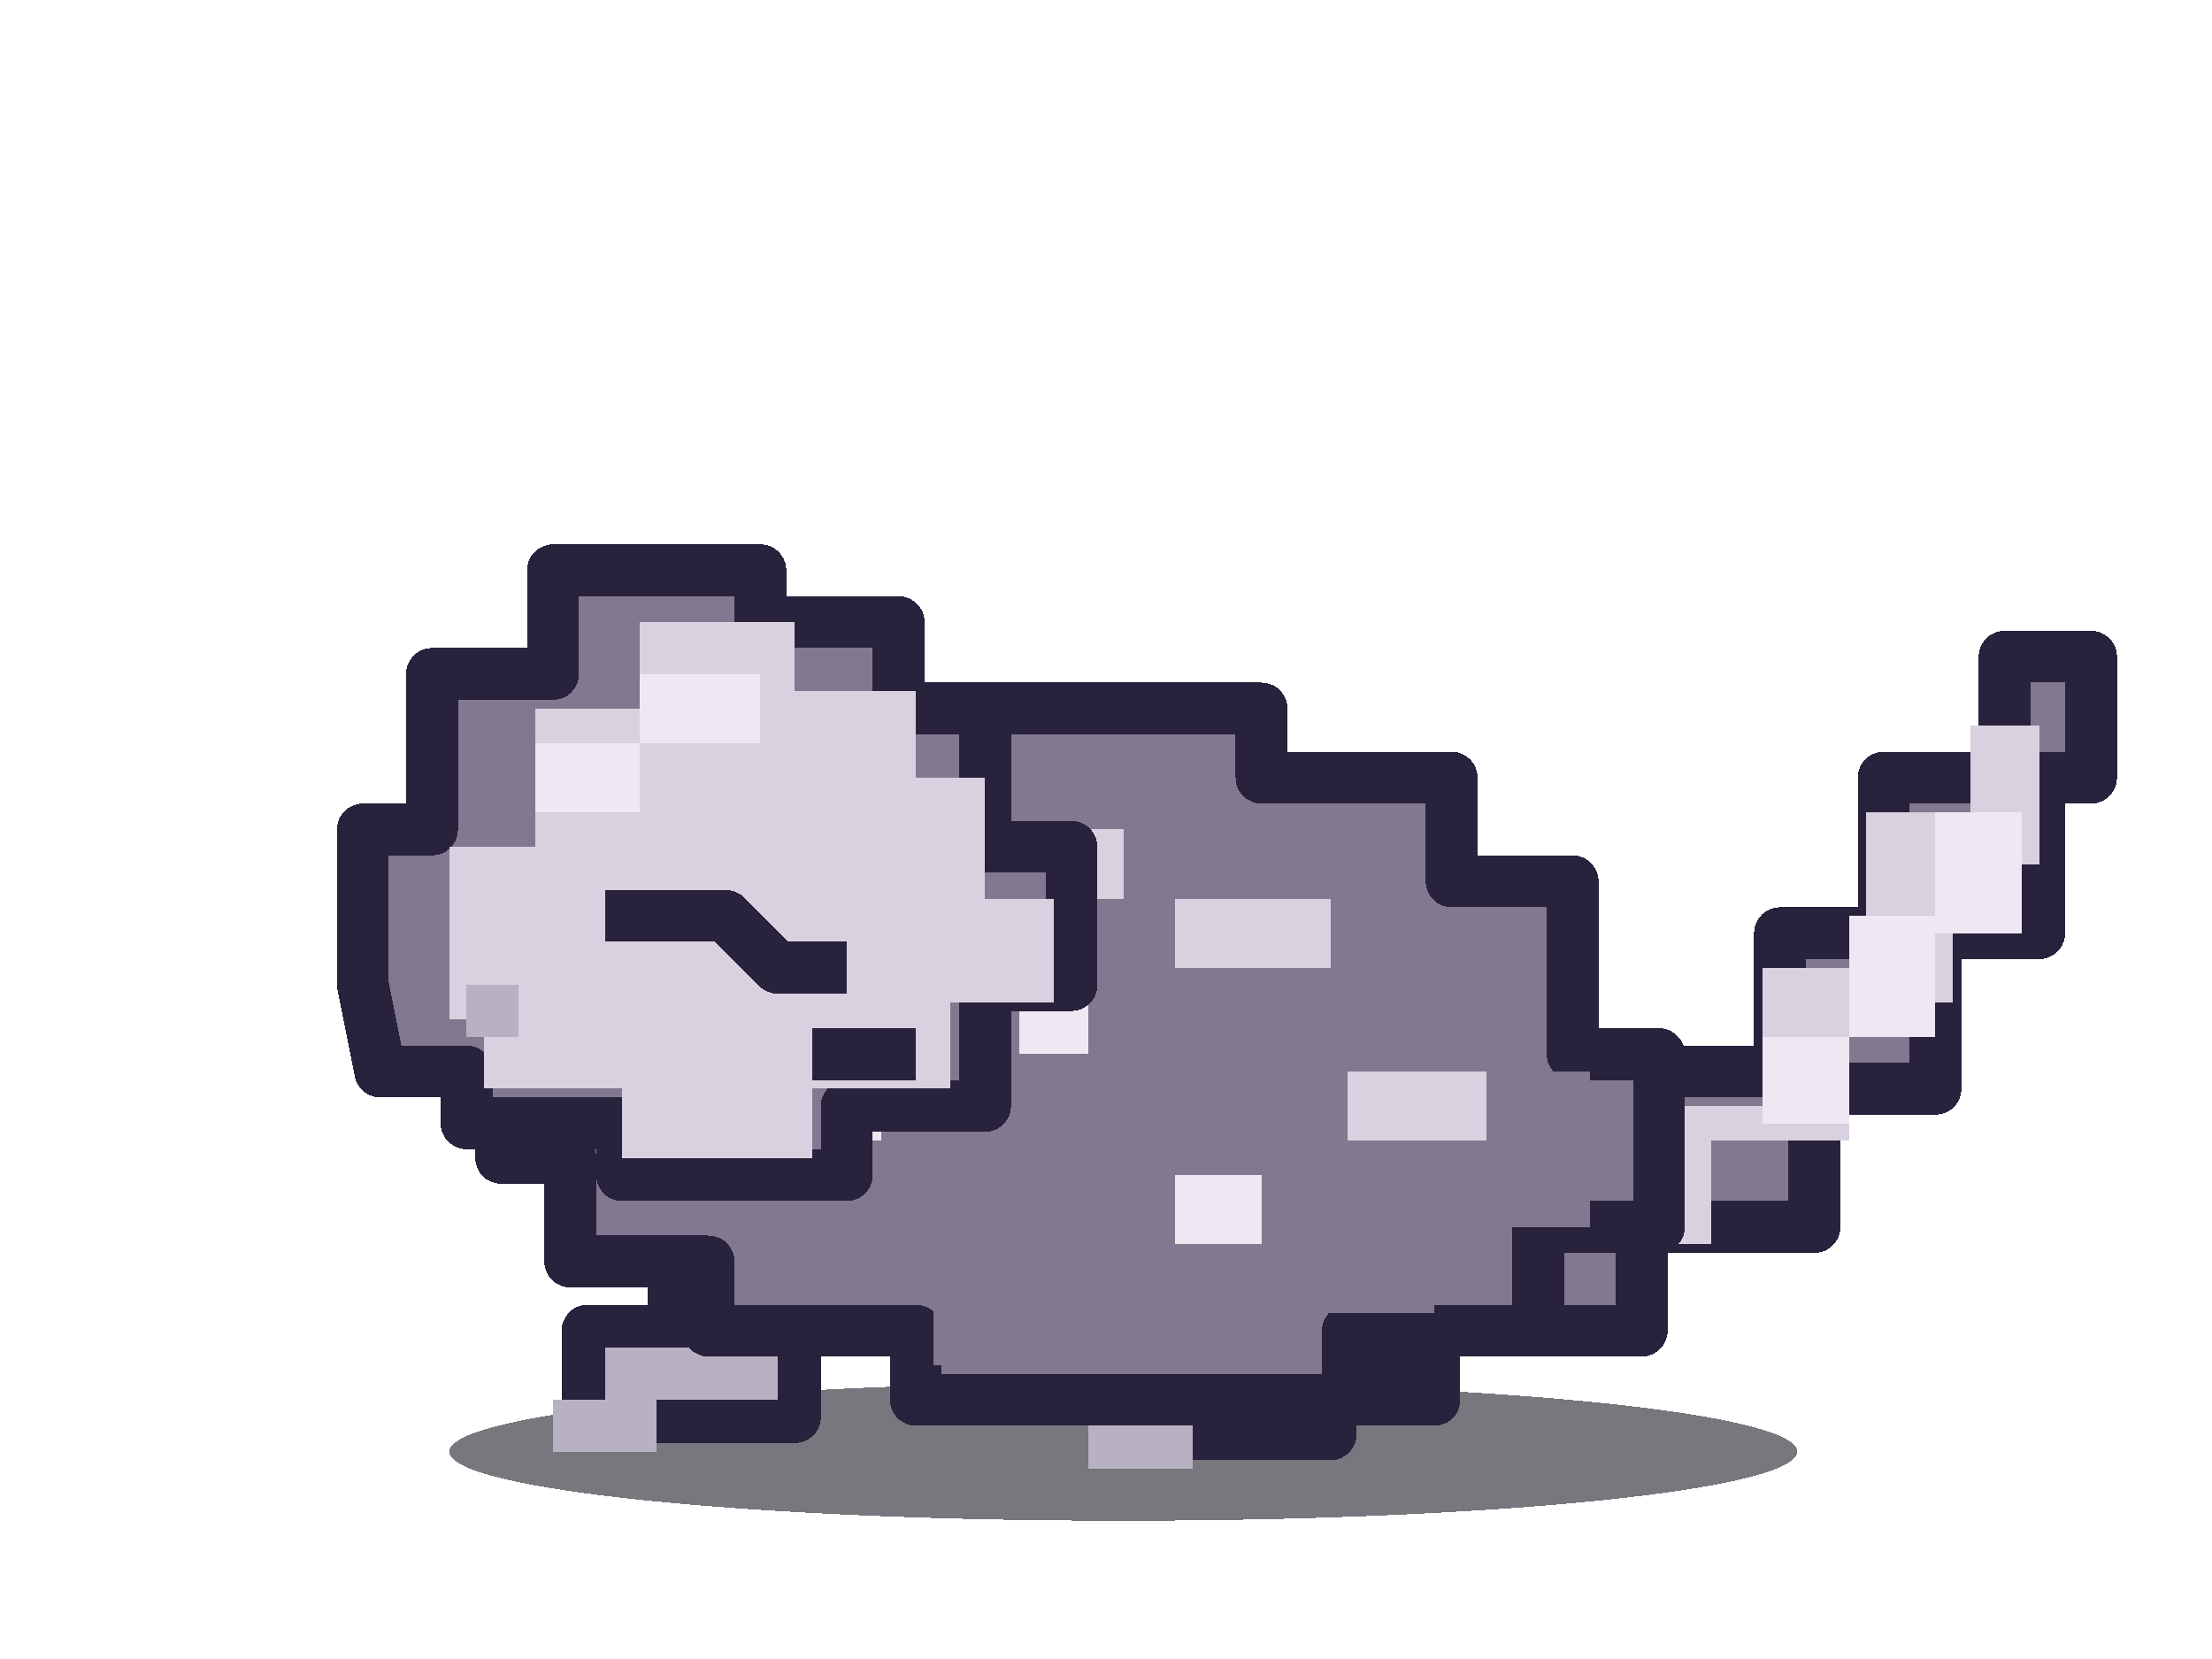
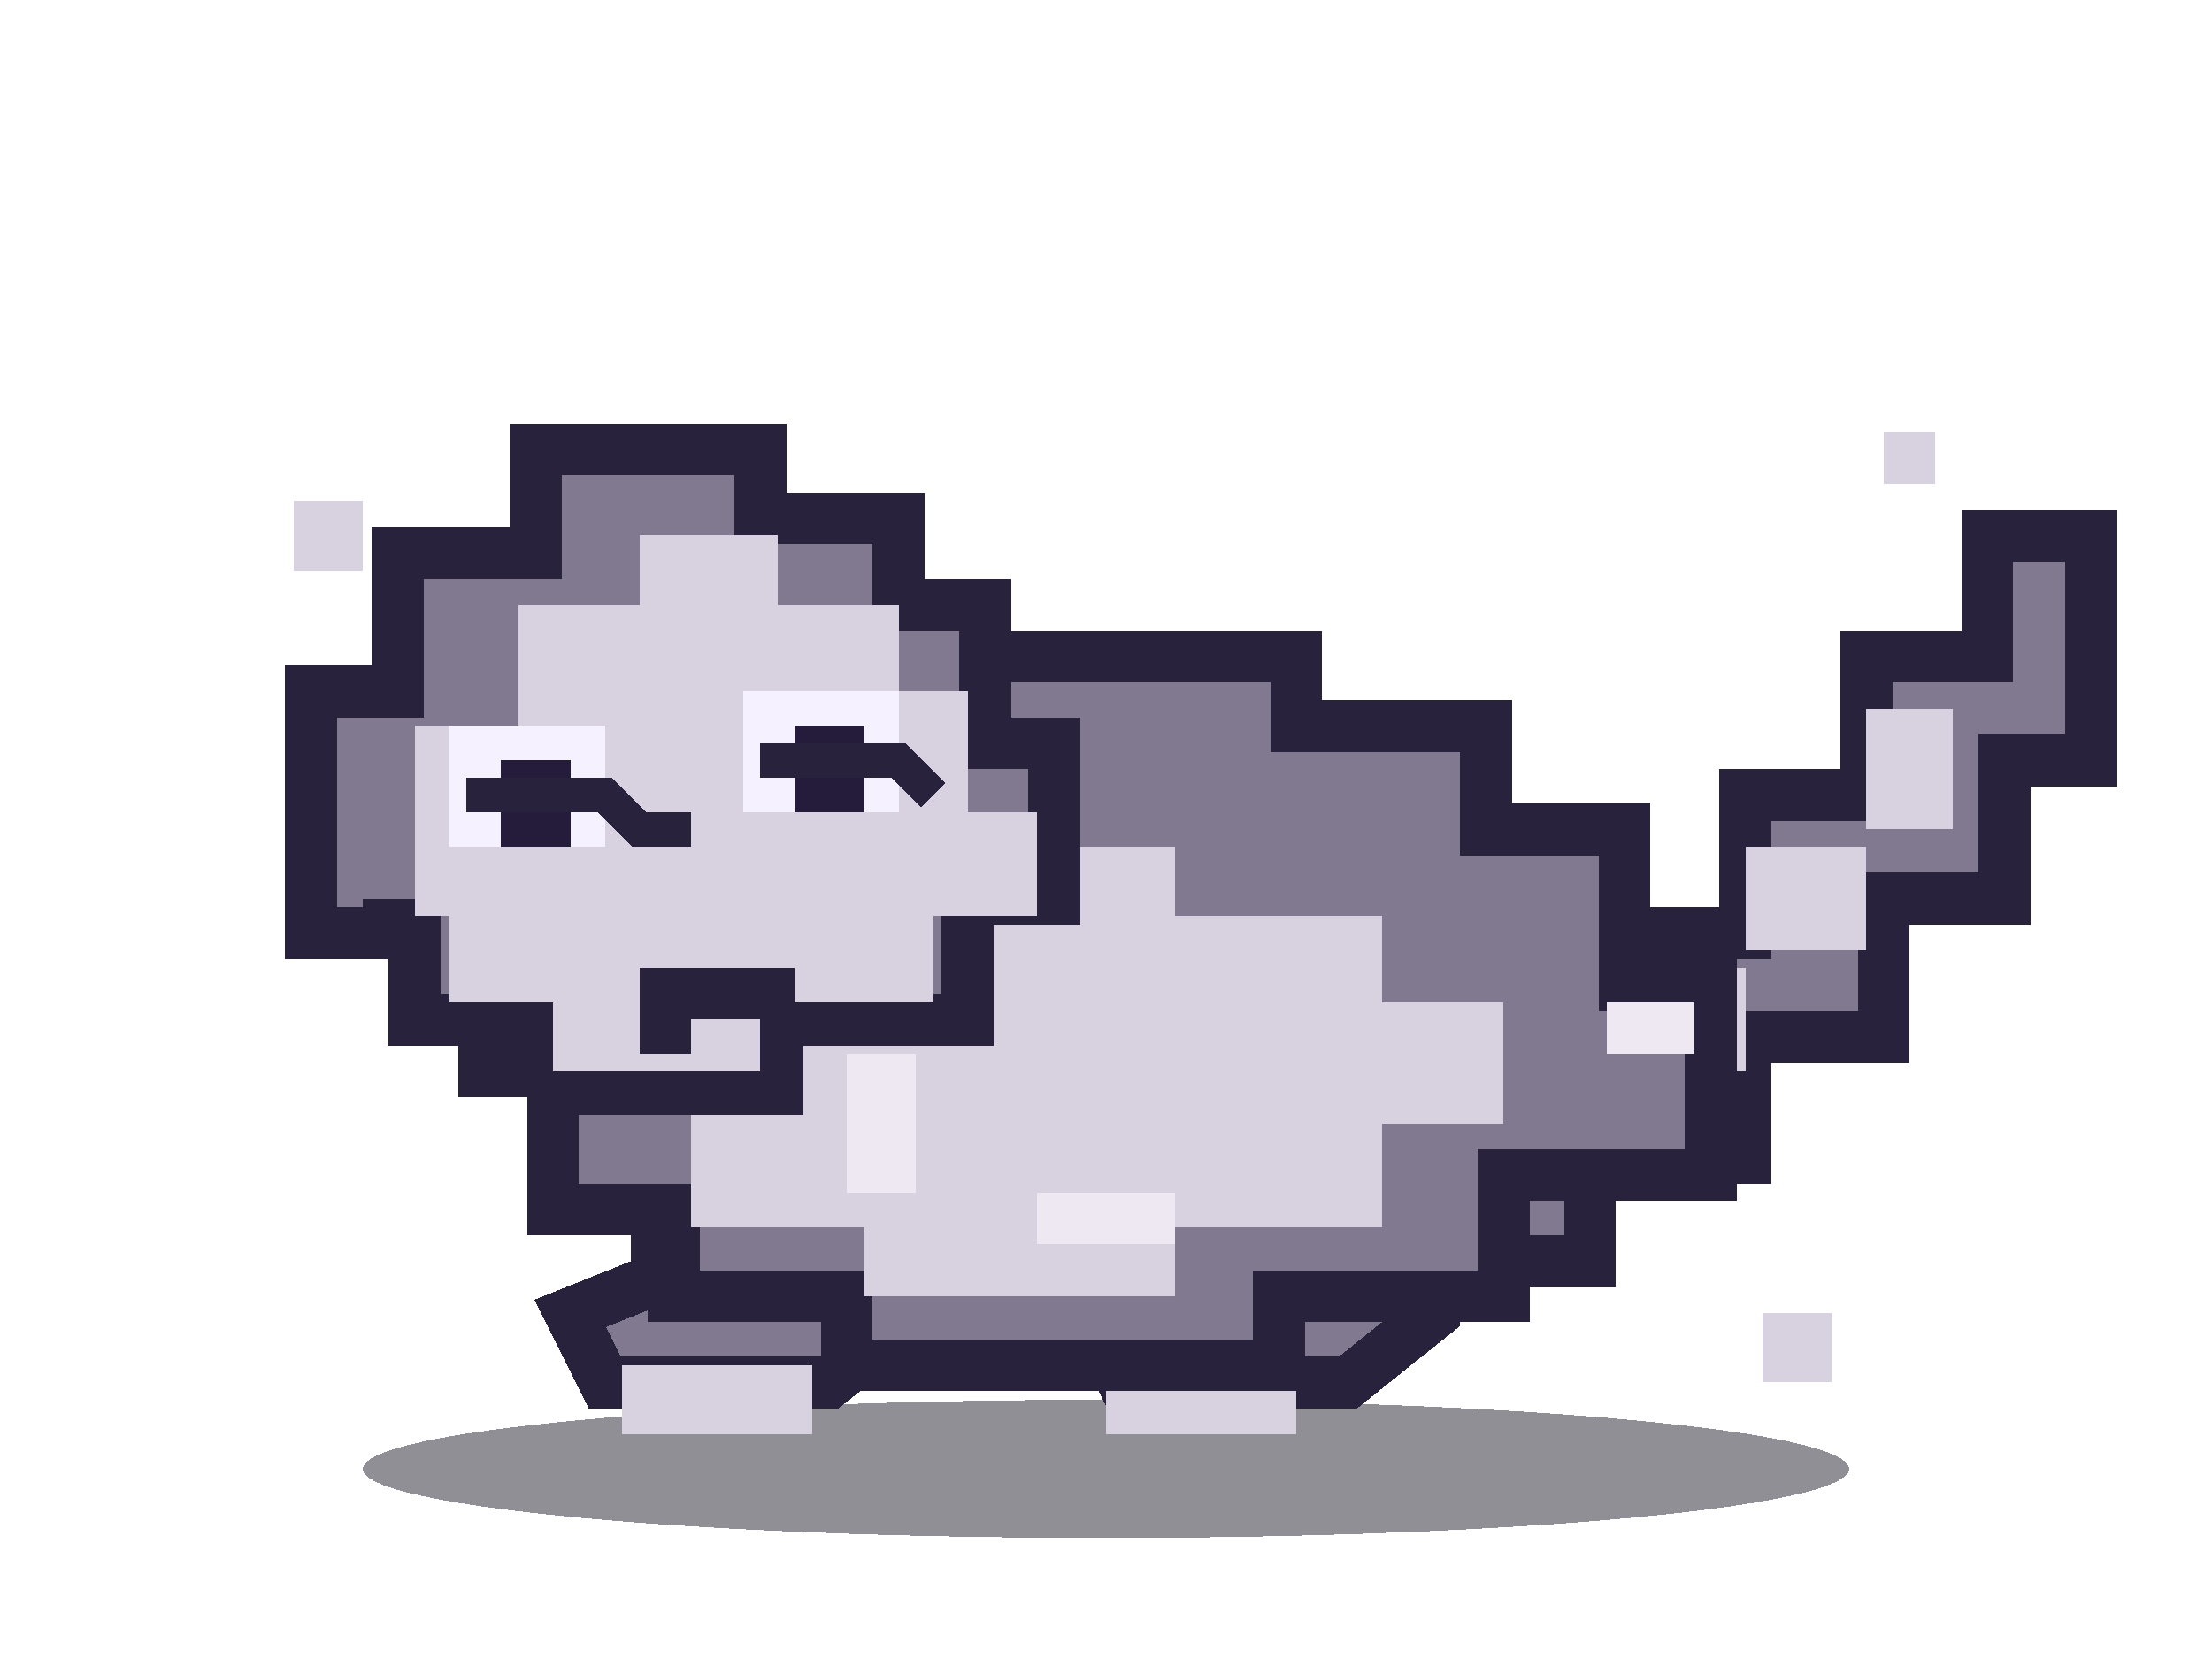
<svg xmlns="http://www.w3.org/2000/svg" viewBox="0 0 128 96" shape-rendering="crispEdges">
-   <style>
- @keyframes sleepy-breathe{0%,100%{transform:translateY(0) scaleY(1)}50%{transform:translateY(1px) scaleY(.97)}}
- @keyframes sleepy-tail{0%,100%{transform:rotate(0)}50%{transform:rotate(-2deg)}}
- .coil{animation:sleepy-breathe 2.8s steps(3,end) infinite;transform-box:fill-box;transform-origin:50% 85%}
- .tail{animation:sleepy-tail 3.5s steps(2,end) infinite;transform-box:fill-box;transform-origin:20% 80%}
- @media(prefers-reduced-motion:reduce){.coil,.tail{animation:none}}
- </style>
-   <ellipse cx="65" cy="84" rx="39" ry="4" fill="#080713" opacity=".55" />
-   <g stroke="#29223c" stroke-width="3" stroke-linejoin="round">
-     <g class="tail">
-       <path fill="#81798f" d="M82 68H95V62H103V54H109V45H116V38H121V45H118V54H112V63H105V71H95V77H83V81H70V76H80Z" />
-       <path fill="#d8d1df" stroke="none" d="M84 70h10v-6h8v-8h6v-9h6v-5h4v8h-5v8h-6v8h-8v6h-9v4h-9v-4h3z" />
-       <path fill="#eee8f2" stroke="none" d="M112 47h5v7h-5v6h-5v5h-5v-5h5v-7h5z" />
-     </g>
-     <path fill="#81798f" d="M39 70h12v7h-5v5H34v-5h5z" />
-     <path fill="#b7b1c2" stroke="none" d="M35 78h10v3h-7v3h-6v-3h3z" />
-     <path fill="#81798f" d="M70 71h12v7h-5v5H65v-5h5z" />
-     <path fill="#b7b1c2" stroke="none" d="M66 79h10v3h-7v3h-6v-3h3z" />
-     <g class="coil">
-       <path fill="#81798f" d="M31 59H36V50H44V44H57V41H73V45H84V51H91V61H96V71H89V77H78V81H53V77H41V73H33V67H29V62H31Z" />
-       <path fill="#81798f" stroke="none" d="M36 59h7v-9h9v-4h16v4h12v4h7v8h5v9h-9v5H76v3H54v-4H43v-4h-7z" />
-       <path fill="#d8d1df" stroke="none" d="M47 52h10v-4h8v4h-8v4H47zM68 52h9v4h-9zM78 62h8v4h-8z" />
-       <path fill="#eee8f2" stroke="none" d="M47 62h4v4h-4zM59 57h4v4h-4zM68 68h5v4h-5z" />
-       <path fill="#81798f" d="M21 57V48H25V39H32V33H44V36H52V41H57V49H62V57H57V64H49V68H36V65H27V62H22Z" />
-       <path fill="#d8d1df" stroke="none" d="M26 49h5v-8h6v-5h9v4h7v5h4v7h4v6h-6v5H47v4H36v-4h-8v-4h-2z" />
-       <path fill="#eee8f2" stroke="none" d="M31 43h6v-4h7v4h-7v4h-6z" />
-       <path fill="none" stroke="#29223c" stroke-width="3" d="M35 53h7l3 3h4M47 61h6" />
-       <path fill="#b7b1c2" stroke="none" d="M27 57h3v3h-3z" />
-     </g>
+   <ellipse cx="64" cy="85" rx="43" ry="4" fill="#080713" opacity=".45" />
+   <path d="M79 61h13v-7h9v-8h7v-8h7v-7h6v13h-5v8h-7v8h-8v7h-9v6H79z" fill="#81798f" stroke="#29223c" stroke-width="3" />
+   <path d="M84 62h9v-6h8v-7h7v-8h5v7h-5v7h-7v7h-8v5h-9z" fill="#d8d1df" />
+   <path d="M38 68h15v8l-5 4H35l-2-4 5-2zM68 68h15v8l-5 4H65l-2-4 5-2z" fill="#81798f" stroke="#29223c" stroke-width="3" />
+   <path d="M36 79h11v4H36zM64 79h11v4H64z" fill="#d8d1df" />
+   <path d="M34 57V48h10v-6h13v-4h18v4h11v6h8v9h5v11H87v7H74v4H49v-4H39v-5h-7v-8h-4v-5z" fill="#81798f" stroke="#29223c" stroke-width="3" />
+   <path d="M42 54h12v-5h14v4h12v5h7v7h-7v6H68v4H50v-4H40v-7h-4v-5h6z" fill="#d8d1df" />
+   <path d="M36 38h6v4h-3v5h-3zM49 61h4v8h-4zM60 69h8v3h-8zM93 58h5v3h-5z" fill="#eee8f2" />
+   <g fill="#d8d1df">
+     <path d="M17 29h4v4h-4zM109 25h3v3h-3zM102 76h4v4h-4z" />
  </g>
+   <path d="M29 48h12v11H29z" fill="#81798f" stroke="#29223c" stroke-width="2" />
+   <path d="M18 49v-9h5v-8h8v-6h13v4h8v5h5v8h4v9h-5v7H45v4H32v-4h-8v-5h-6z" fill="#81798f" stroke="#29223c" stroke-width="3" />
+   <path d="M24 42h6v-7h7v-4h8v4h7v5h4v7h4v6h-6v5H44v4H32v-4h-6v-5h-2z" fill="#d8d1df" />
+   <path d="M26 42h9v7h-9zM43 40h9v7h-9z" fill="#f5f1ff" />
+   <path d="M29 44h4v5h-4zM46 42h4v5h-4z" fill="#251b3b" />
+   <path d="M21 52h3v3h-3zM37 56h9v3h-6v2h-3z" fill="#29223c" />
+   <path d="M27 46h8l2 2h3M44 44h8l2 2" fill="none" stroke="#29223c" stroke-width="2" />
</svg>
